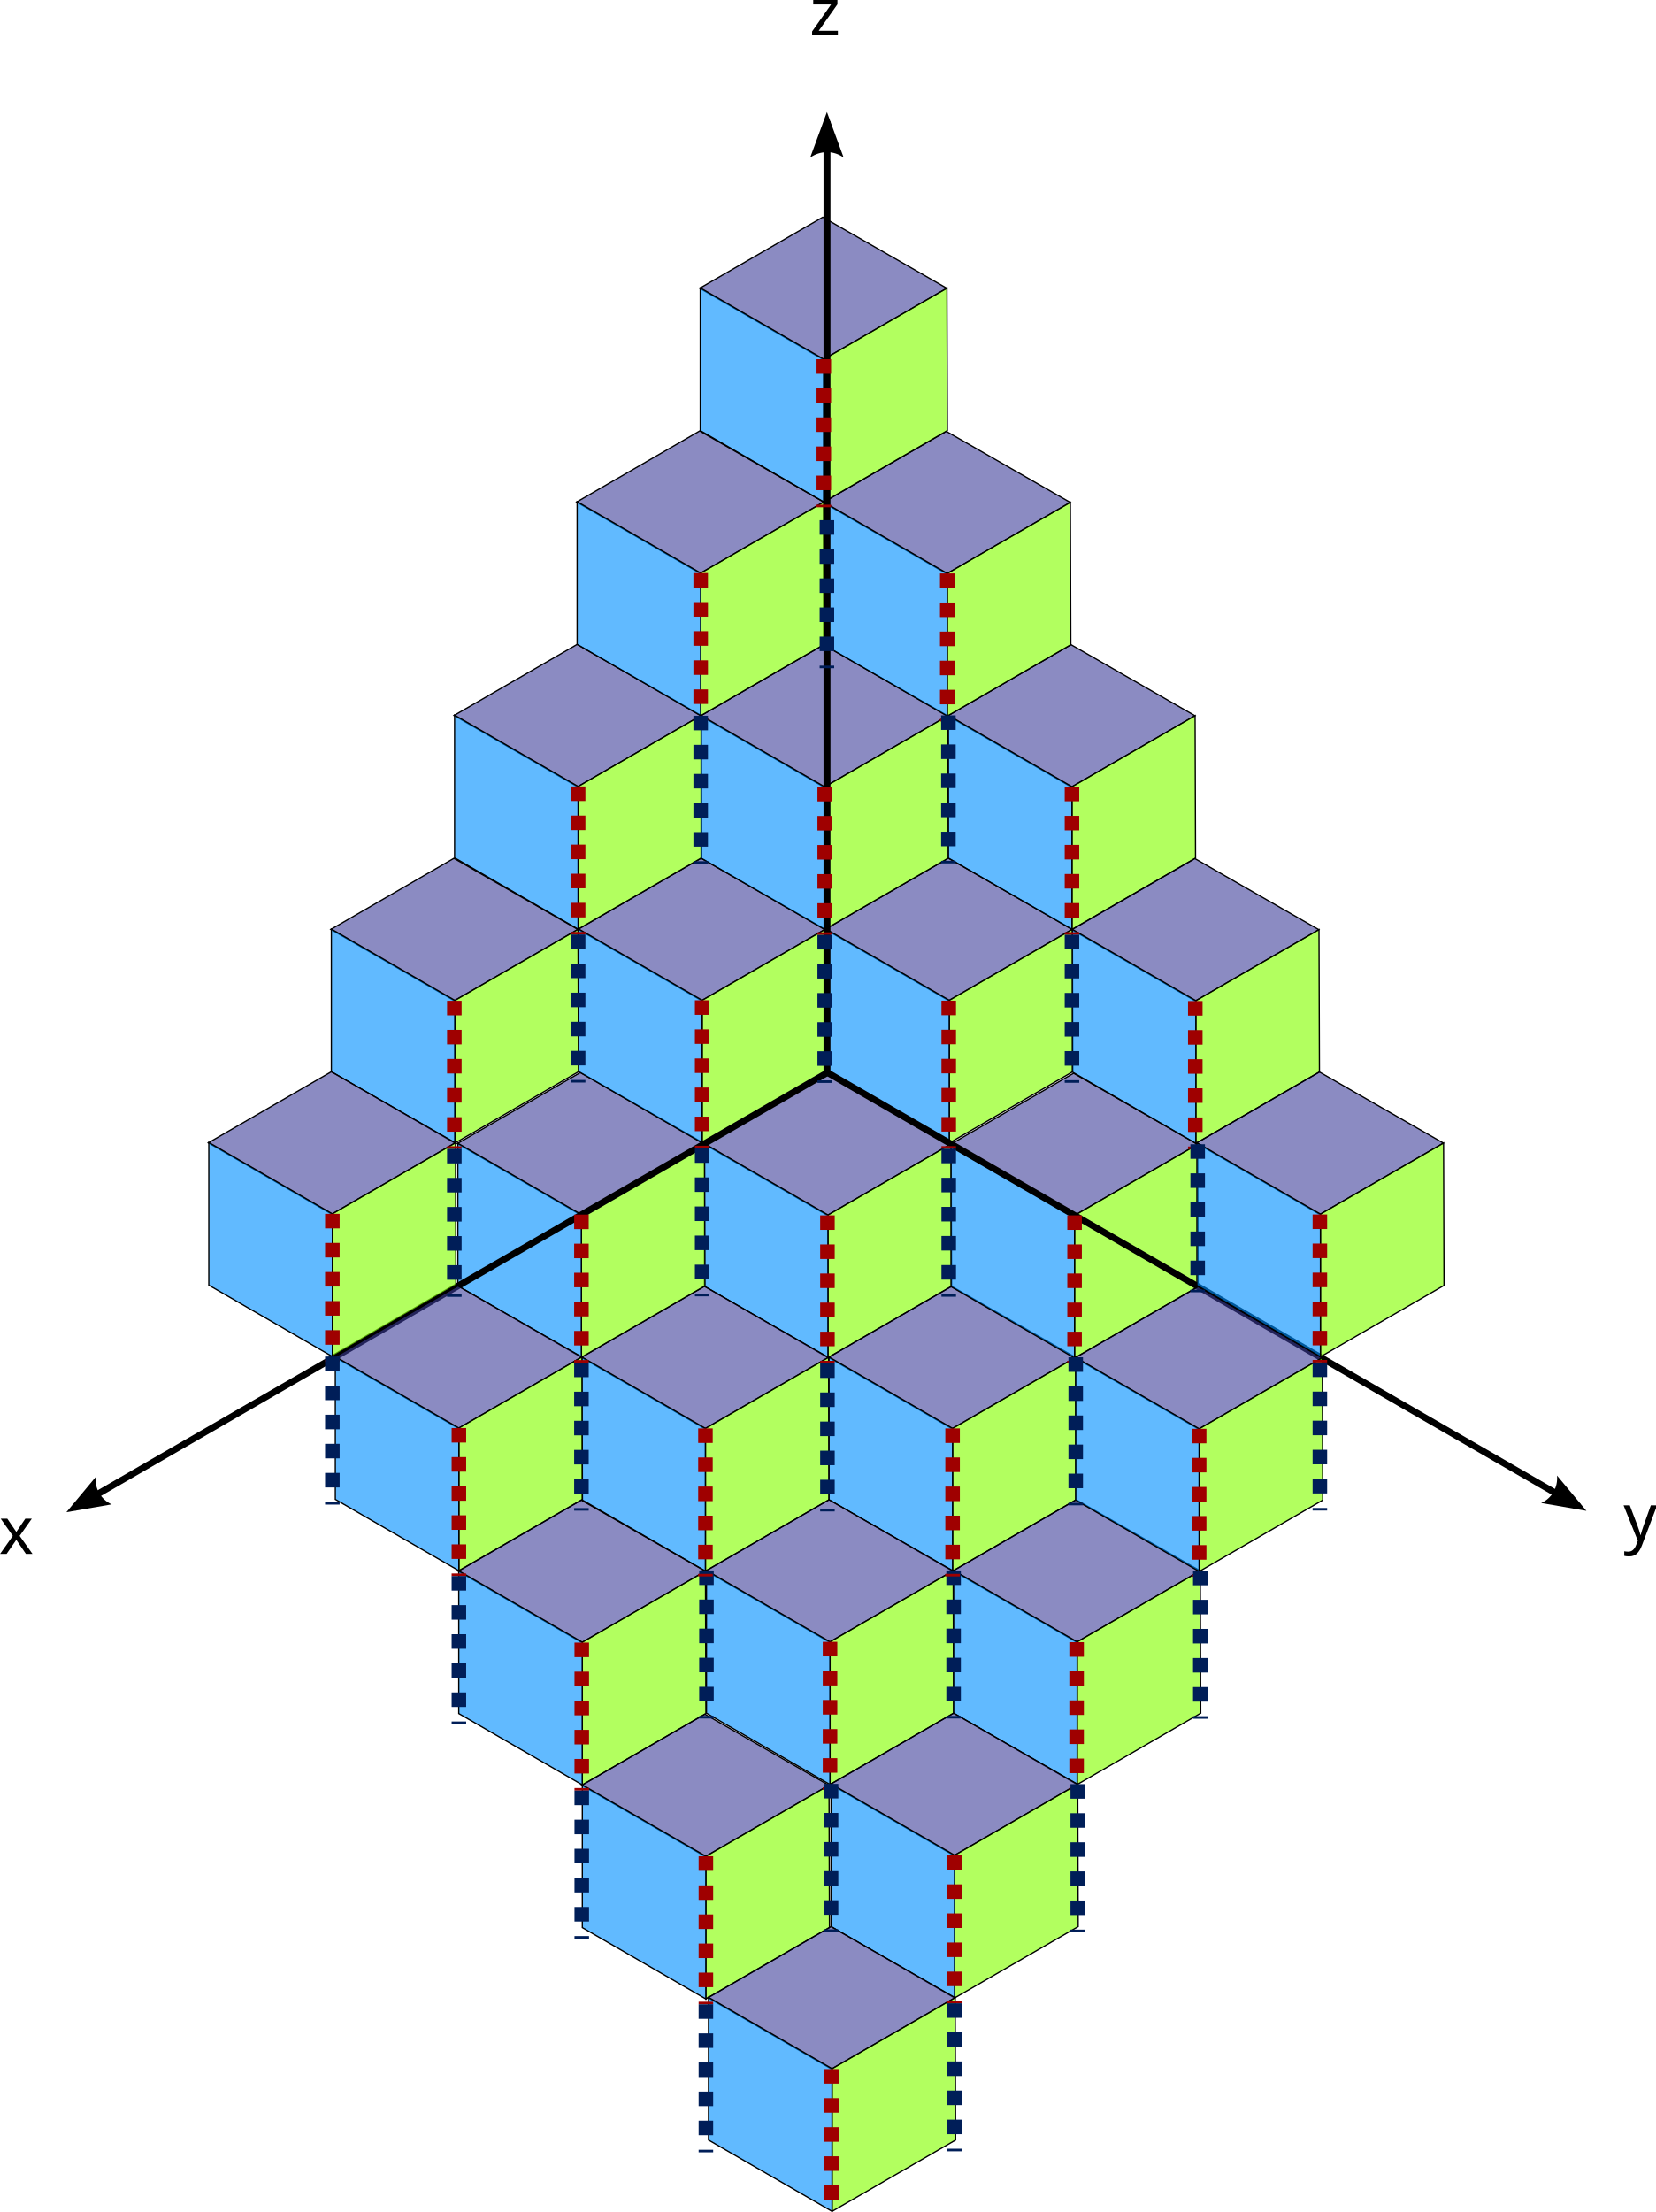
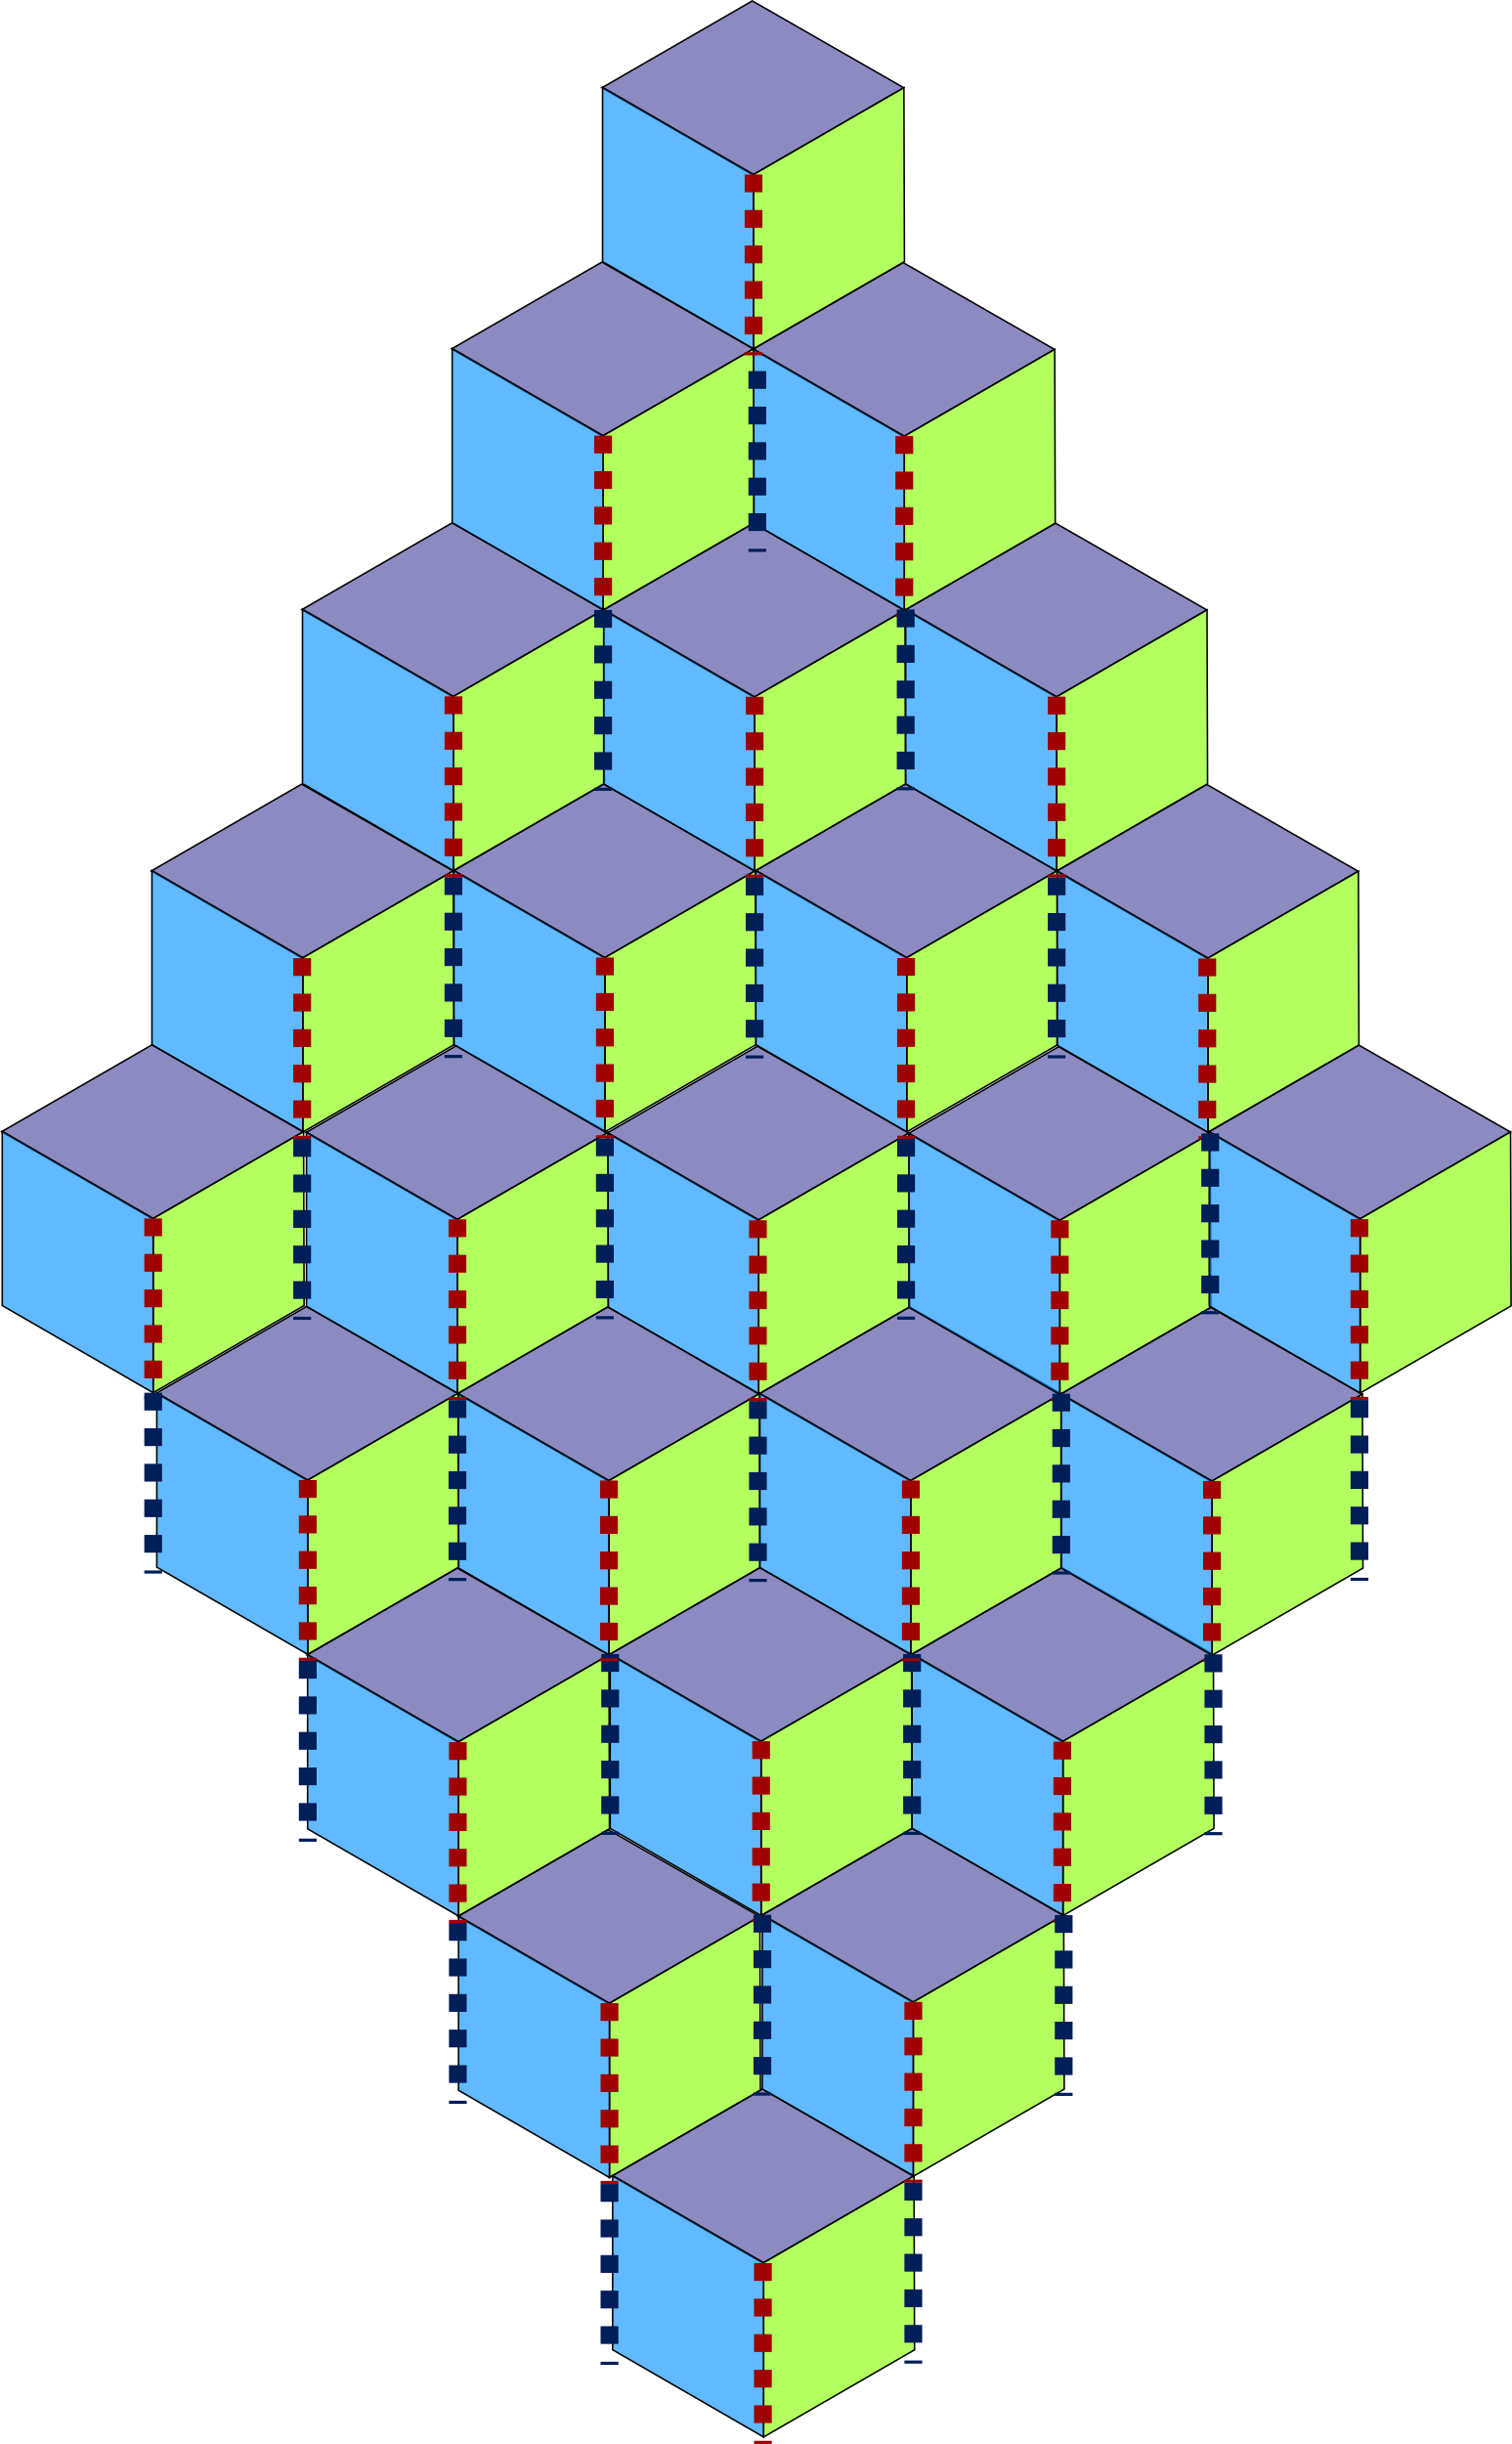
- <svg xmlns="http://www.w3.org/2000/svg" width="503.3" height="672.413" id="svg5742" version="1.1">
+ <svg xmlns="http://www.w3.org/2000/svg" width="376.327" height="608.174" id="svg5742" version="1.1">
  <defs id="defs5744">
    <marker orient="auto" refY="0" refX="0" id="Arrow2Mend" style="overflow:visible">
      <path id="path6573" style="fill-rule:evenodd;stroke-width:0.625;stroke-linejoin:round" d="M 8.719,4.034 -2.207,0.016 8.719,-4.002 c -1.745,2.372 -1.735,5.617 -6e-7,8.035 z" transform="scale(-0.6,-0.6)" />
    </marker>
    <marker orient="auto" refY="0" refX="0" id="Arrow1Lend" style="overflow:visible">
      <path id="path6549" d="M 0,0 5,-5 -12.5,0 5,5 0,0 z" style="fill-rule:evenodd;stroke:#000000;stroke-width:1pt" transform="matrix(-0.8,0,0,-0.8,-10,0)" />
    </marker>
    <marker orient="auto" refY="0" refX="0" id="Arrow2Lend" style="overflow:visible">
      <path id="path3861" style="fill-rule:evenodd;stroke-width:0.625;stroke-linejoin:round" d="M 8.719,4.034 -2.207,0.016 8.719,-4.002 c -1.745,2.372 -1.735,5.617 -6e-7,8.035 z" transform="matrix(-1.1,0,0,-1.1,-1.1,0)" />
    </marker>
    <marker orient="auto" refY="0" refX="0" id="marker5728" style="overflow:visible">
      <path id="path5730" style="fill-rule:evenodd;stroke-width:0.625;stroke-linejoin:round" d="M 8.719,4.034 -2.207,0.016 8.719,-4.002 c -1.745,2.372 -1.735,5.617 -6e-7,8.035 z" transform="matrix(-1.1,0,0,-1.1,-1.1,0)" />
    </marker>
    <marker orient="auto" refY="0" refX="0" id="marker5732" style="overflow:visible">
      <path id="path5734" style="fill-rule:evenodd;stroke-width:0.625;stroke-linejoin:round" d="M 8.719,4.034 -2.207,0.016 8.719,-4.002 c -1.745,2.372 -1.735,5.617 -6e-7,8.035 z" transform="matrix(-1.1,0,0,-1.1,-1.1,0)" />
    </marker>
  </defs>
-   <g id="layer1" transform="translate(-89.23522,-79.9743)">
+   <g id="layer1" transform="translate(-152.1639,-145.764)">
    <g id="g5785" transform="translate(-7.51089,-138.7334)">
      <path style="fill:#3b3b99;fill-opacity:0.592;stroke:#000000;stroke-width:0.383;stroke-linecap:butt;stroke-linejoin:miter;stroke-miterlimit:4;stroke-opacity:1;stroke-dasharray:none" d="m 348.191,544.851 -37.434,21.613 37.569,21.691 37.569,-21.691 z" id="path5779" />
      <path style="fill:#85ff00;fill-opacity:0.627;stroke:#000000;stroke-width:0.383;stroke-linecap:butt;stroke-linejoin:miter;stroke-miterlimit:4;stroke-opacity:1;stroke-dasharray:none" d="m 348.5,588.037 0,43.381 37.569,-21.691 -0.135,-43.303 z" id="path5781" />
      <path style="fill:#0090ff;fill-opacity:0.62;stroke:#000000;stroke-width:0.383;stroke-linecap:butt;stroke-linejoin:miter;stroke-miterlimit:4;stroke-opacity:1;stroke-dasharray:none" d="m 310.93,566.347 0,43.381 37.569,21.691 0,-43.381 z" id="path5783" />
    </g>
    <g transform="translate(-44.77138,-73.85577)" id="g5790">
      <path id="path5792" d="m 348.191,544.851 -37.434,21.613 37.569,21.691 37.569,-21.691 z" style="fill:#3b3b99;fill-opacity:0.592;stroke:#000000;stroke-width:0.383;stroke-linecap:butt;stroke-linejoin:miter;stroke-miterlimit:4;stroke-opacity:1;stroke-dasharray:none" />
      <path id="path5794" d="m 348.5,588.037 0,43.381 37.569,-21.691 -0.135,-43.303 z" style="fill:#85ff00;fill-opacity:0.627;stroke:#000000;stroke-width:0.383;stroke-linecap:butt;stroke-linejoin:miter;stroke-miterlimit:4;stroke-opacity:1;stroke-dasharray:none" />
      <path id="path5796" d="m 310.93,566.347 0,43.381 37.569,21.691 0,-43.381 z" style="fill:#0090ff;fill-opacity:0.62;stroke:#000000;stroke-width:0.383;stroke-linecap:butt;stroke-linejoin:miter;stroke-miterlimit:4;stroke-opacity:1;stroke-dasharray:none" />
    </g>
    <g id="g5798" transform="translate(-82.47617,-138.8499)">
      <path style="fill:#3b3b99;fill-opacity:0.592;stroke:#000000;stroke-width:0.383;stroke-linecap:butt;stroke-linejoin:miter;stroke-miterlimit:4;stroke-opacity:1;stroke-dasharray:none" d="m 348.191,544.851 -37.434,21.613 37.569,21.691 37.569,-21.691 z" id="path5800" />
      <path style="fill:#85ff00;fill-opacity:0.627;stroke:#000000;stroke-width:0.383;stroke-linecap:butt;stroke-linejoin:miter;stroke-miterlimit:4;stroke-opacity:1;stroke-dasharray:none" d="m 348.5,588.037 0,43.381 37.569,-21.691 -0.135,-43.303 z" id="path5802" />
      <path style="fill:#0090ff;fill-opacity:0.62;stroke:#000000;stroke-width:0.383;stroke-linecap:butt;stroke-linejoin:miter;stroke-miterlimit:4;stroke-opacity:1;stroke-dasharray:none" d="m 310.93,566.347 0,43.381 37.569,21.691 0,-43.381 z" id="path5804" />
    </g>
    <g transform="translate(30.36754,-73.85577)" id="g5806">
      <path id="path5808" d="m 348.191,544.851 -37.434,21.613 37.569,21.691 37.569,-21.691 z" style="fill:#3b3b99;fill-opacity:0.592;stroke:#000000;stroke-width:0.383;stroke-linecap:butt;stroke-linejoin:miter;stroke-miterlimit:4;stroke-opacity:1;stroke-dasharray:none" />
      <path id="path5810" d="m 348.5,588.037 0,43.381 37.569,-21.691 -0.135,-43.303 z" style="fill:#85ff00;fill-opacity:0.627;stroke:#000000;stroke-width:0.383;stroke-linecap:butt;stroke-linejoin:miter;stroke-miterlimit:4;stroke-opacity:1;stroke-dasharray:none" />
      <path id="path5812" d="m 310.93,566.347 0,43.381 37.569,21.691 0,-43.381 z" style="fill:#0090ff;fill-opacity:0.62;stroke:#000000;stroke-width:0.383;stroke-linecap:butt;stroke-linejoin:miter;stroke-miterlimit:4;stroke-opacity:1;stroke-dasharray:none" />
    </g>
    <g id="g5814" transform="translate(67.45439,-138.617)">
      <path style="fill:#3b3b99;fill-opacity:0.592;stroke:#000000;stroke-width:0.383;stroke-linecap:butt;stroke-linejoin:miter;stroke-miterlimit:4;stroke-opacity:1;stroke-dasharray:none" d="m 348.191,544.851 -37.434,21.613 37.569,21.691 37.569,-21.691 z" id="path5816" />
      <path style="fill:#85ff00;fill-opacity:0.627;stroke:#000000;stroke-width:0.383;stroke-linecap:butt;stroke-linejoin:miter;stroke-miterlimit:4;stroke-opacity:1;stroke-dasharray:none" d="m 348.5,588.037 0,43.381 37.569,-21.691 -0.135,-43.303 z" id="path5818" />
      <path style="fill:#0090ff;fill-opacity:0.62;stroke:#000000;stroke-width:0.383;stroke-linecap:butt;stroke-linejoin:miter;stroke-miterlimit:4;stroke-opacity:1;stroke-dasharray:none" d="m 310.93,566.347 0,43.381 37.569,21.691 0,-43.381 z" id="path5820" />
    </g>
    <g transform="translate(29.3655,-203.9952)" id="g5822">
      <path id="path5824" d="m 348.191,544.851 -37.434,21.613 37.569,21.691 37.569,-21.691 z" style="fill:#3b3b99;fill-opacity:0.592;stroke:#000000;stroke-width:0.383;stroke-linecap:butt;stroke-linejoin:miter;stroke-miterlimit:4;stroke-opacity:1;stroke-dasharray:none" />
      <path id="path5826" d="m 348.5,588.037 0,43.381 37.569,-21.691 -0.135,-43.303 z" style="fill:#85ff00;fill-opacity:0.627;stroke:#000000;stroke-width:0.383;stroke-linecap:butt;stroke-linejoin:miter;stroke-miterlimit:4;stroke-opacity:1;stroke-dasharray:none" />
      <path id="path5828" d="m 310.93,566.347 0,43.381 37.569,21.691 0,-43.381 z" style="fill:#0090ff;fill-opacity:0.62;stroke:#000000;stroke-width:0.383;stroke-linecap:butt;stroke-linejoin:miter;stroke-miterlimit:4;stroke-opacity:1;stroke-dasharray:none" />
    </g>
    <g id="g5830" transform="translate(-45.77341,-203.9952)">
      <path style="fill:#3b3b99;fill-opacity:0.592;stroke:#000000;stroke-width:0.383;stroke-linecap:butt;stroke-linejoin:miter;stroke-miterlimit:4;stroke-opacity:1;stroke-dasharray:none" d="m 348.191,544.851 -37.434,21.613 37.569,21.691 37.569,-21.691 z" id="path5832" />
      <path style="fill:#85ff00;fill-opacity:0.627;stroke:#000000;stroke-width:0.383;stroke-linecap:butt;stroke-linejoin:miter;stroke-miterlimit:4;stroke-opacity:1;stroke-dasharray:none" d="m 348.5,588.037 0,43.381 37.569,-21.691 -0.135,-43.303 z" id="path5834" />
      <path style="fill:#0090ff;fill-opacity:0.62;stroke:#000000;stroke-width:0.383;stroke-linecap:butt;stroke-linejoin:miter;stroke-miterlimit:4;stroke-opacity:1;stroke-dasharray:none" d="m 310.93,566.347 0,43.381 37.569,21.691 0,-43.381 z" id="path5836" />
    </g>
    <g transform="translate(-6.89295,-8.9781)" id="g5838">
      <path id="path5840" d="m 348.191,544.851 -37.434,21.613 37.569,21.691 37.569,-21.691 z" style="fill:#3b3b99;fill-opacity:0.592;stroke:#000000;stroke-width:0.383;stroke-linecap:butt;stroke-linejoin:miter;stroke-miterlimit:4;stroke-opacity:1;stroke-dasharray:none" />
      <path id="path5842" d="m 348.5,588.037 0,43.381 37.569,-21.691 -0.135,-43.303 z" style="fill:#85ff00;fill-opacity:0.627;stroke:#000000;stroke-width:0.383;stroke-linecap:butt;stroke-linejoin:miter;stroke-miterlimit:4;stroke-opacity:1;stroke-dasharray:none" />
      <path id="path5844" d="m 310.93,566.347 0,43.381 37.569,21.691 0,-43.381 z" style="fill:#0090ff;fill-opacity:0.62;stroke:#000000;stroke-width:0.383;stroke-linecap:butt;stroke-linejoin:miter;stroke-miterlimit:4;stroke-opacity:1;stroke-dasharray:none" />
    </g>
    <g id="g5846" transform="translate(68.24597,-8.9781)">
      <path style="fill:#3b3b99;fill-opacity:0.592;stroke:#000000;stroke-width:0.383;stroke-linecap:butt;stroke-linejoin:miter;stroke-miterlimit:4;stroke-opacity:1;stroke-dasharray:none" d="m 348.191,544.851 -37.434,21.613 37.569,21.691 37.569,-21.691 z" id="path5848" />
      <path style="fill:#85ff00;fill-opacity:0.627;stroke:#000000;stroke-width:0.383;stroke-linecap:butt;stroke-linejoin:miter;stroke-miterlimit:4;stroke-opacity:1;stroke-dasharray:none" d="m 348.5,588.037 0,43.381 37.569,-21.691 -0.135,-43.303 z" id="path5850" />
      <path style="fill:#0090ff;fill-opacity:0.62;stroke:#000000;stroke-width:0.383;stroke-linecap:butt;stroke-linejoin:miter;stroke-miterlimit:4;stroke-opacity:1;stroke-dasharray:none" d="m 310.93,566.347 0,43.381 37.569,21.691 0,-43.381 z" id="path5852" />
    </g>
-     <path style="fill:none;stroke:#000000;stroke-width:2;stroke-linecap:butt;stroke-linejoin:miter;stroke-miterlimit:4;stroke-opacity:1;stroke-dasharray:none;marker-end:url(#Arrow2Mend)" d="M 340.68,406.117 111.701,538.318" id="path4575" />
-     <path id="path4577" d="m 340.296,405.733 228.979,132.201" style="fill:none;stroke:#000000;stroke-width:2;stroke-linecap:butt;stroke-linejoin:miter;stroke-miterlimit:4;stroke-opacity:1;stroke-dasharray:none;marker-mid:none;marker-end:url(#Arrow2Mend)" />
    <g transform="translate(-119.7367,-73.97219)" id="g5854">
      <path id="path5856" d="m 348.191,544.851 -37.434,21.613 37.569,21.691 37.569,-21.691 z" style="fill:#3b3b99;fill-opacity:0.592;stroke:#000000;stroke-width:0.383;stroke-linecap:butt;stroke-linejoin:miter;stroke-miterlimit:4;stroke-opacity:1;stroke-dasharray:none" />
      <path id="path5858" d="m 348.5,588.037 0,43.381 37.569,-21.691 -0.135,-43.303 z" style="fill:#85ff00;fill-opacity:0.627;stroke:#000000;stroke-width:0.383;stroke-linecap:butt;stroke-linejoin:miter;stroke-miterlimit:4;stroke-opacity:1;stroke-dasharray:none" />
      <path id="path5860" d="m 310.93,566.347 0,43.381 37.569,21.691 0,-43.381 z" style="fill:#0090ff;fill-opacity:0.62;stroke:#000000;stroke-width:0.383;stroke-linecap:butt;stroke-linejoin:miter;stroke-miterlimit:4;stroke-opacity:1;stroke-dasharray:none" />
    </g>
    <g id="g5862" transform="translate(-82.20552,-8.8617)">
      <path style="fill:#3b3b99;fill-opacity:0.592;stroke:#000000;stroke-width:0.383;stroke-linecap:butt;stroke-linejoin:miter;stroke-miterlimit:4;stroke-opacity:1;stroke-dasharray:none" d="m 348.191,544.851 -37.434,21.613 37.569,21.691 37.569,-21.691 z" id="path5864" />
      <path style="fill:#85ff00;fill-opacity:0.627;stroke:#000000;stroke-width:0.383;stroke-linecap:butt;stroke-linejoin:miter;stroke-miterlimit:4;stroke-opacity:1;stroke-dasharray:none" d="m 348.5,588.037 0,43.381 37.569,-21.691 -0.135,-43.303 z" id="path5866" />
      <path style="fill:#0090ff;fill-opacity:0.62;stroke:#000000;stroke-width:0.383;stroke-linecap:butt;stroke-linejoin:miter;stroke-miterlimit:4;stroke-opacity:1;stroke-dasharray:none" d="m 310.93,566.347 0,43.381 37.569,21.691 0,-43.381 z" id="path5868" />
    </g>
    <g transform="translate(105.3328,-73.73935)" id="g5870">
      <path id="path5872" d="m 348.191,544.851 -37.434,21.613 37.569,21.691 37.569,-21.691 z" style="fill:#3b3b99;fill-opacity:0.592;stroke:#000000;stroke-width:0.383;stroke-linecap:butt;stroke-linejoin:miter;stroke-miterlimit:4;stroke-opacity:1;stroke-dasharray:none" />
      <path id="path5874" d="m 348.5,588.037 0,43.381 37.569,-21.691 -0.135,-43.303 z" style="fill:#85ff00;fill-opacity:0.627;stroke:#000000;stroke-width:0.383;stroke-linecap:butt;stroke-linejoin:miter;stroke-miterlimit:4;stroke-opacity:1;stroke-dasharray:none" />
      <path id="path5876" d="m 310.93,566.347 0,43.381 37.569,21.691 0,-43.381 z" style="fill:#0090ff;fill-opacity:0.62;stroke:#000000;stroke-width:0.383;stroke-linecap:butt;stroke-linejoin:miter;stroke-miterlimit:4;stroke-opacity:1;stroke-dasharray:none" />
    </g>
    <g id="g5894" transform="translate(-120.9506,-203.9569)">
      <path style="fill:#3b3b99;fill-opacity:0.592;stroke:#000000;stroke-width:0.383;stroke-linecap:butt;stroke-linejoin:miter;stroke-miterlimit:4;stroke-opacity:1;stroke-dasharray:none" d="m 348.191,544.851 -37.434,21.613 37.569,21.691 37.569,-21.691 z" id="path5896" />
      <path style="fill:#85ff00;fill-opacity:0.627;stroke:#000000;stroke-width:0.383;stroke-linecap:butt;stroke-linejoin:miter;stroke-miterlimit:4;stroke-opacity:1;stroke-dasharray:none" d="m 348.5,588.037 0,43.381 37.569,-21.691 -0.135,-43.303 z" id="path5898" />
      <path style="fill:#0090ff;fill-opacity:0.62;stroke:#000000;stroke-width:0.383;stroke-linecap:butt;stroke-linejoin:miter;stroke-miterlimit:4;stroke-opacity:1;stroke-dasharray:none" d="m 310.93,566.347 0,43.381 37.569,21.691 0,-43.381 z" id="path5900" />
    </g>
    <g transform="translate(-83.4782,-268.9893)" id="g5902">
      <path id="path5904" d="m 348.191,544.851 -37.434,21.613 37.569,21.691 37.569,-21.691 z" style="fill:#3b3b99;fill-opacity:0.592;stroke:#000000;stroke-width:0.383;stroke-linecap:butt;stroke-linejoin:miter;stroke-miterlimit:4;stroke-opacity:1;stroke-dasharray:none" />
      <path id="path5906" d="m 348.5,588.037 0,43.381 37.569,-21.691 -0.135,-43.303 z" style="fill:#85ff00;fill-opacity:0.627;stroke:#000000;stroke-width:0.383;stroke-linecap:butt;stroke-linejoin:miter;stroke-miterlimit:4;stroke-opacity:1;stroke-dasharray:none" />
      <path id="path5908" d="m 310.93,566.347 0,43.381 37.569,21.691 0,-43.381 z" style="fill:#0090ff;fill-opacity:0.62;stroke:#000000;stroke-width:0.383;stroke-linecap:butt;stroke-linejoin:miter;stroke-miterlimit:4;stroke-opacity:1;stroke-dasharray:none" />
    </g>
    <g id="g5910" transform="translate(-8.51292,-268.8728)">
      <path style="fill:#3b3b99;fill-opacity:0.592;stroke:#000000;stroke-width:0.383;stroke-linecap:butt;stroke-linejoin:miter;stroke-miterlimit:4;stroke-opacity:1;stroke-dasharray:none" d="m 348.191,544.851 -37.434,21.613 37.569,21.691 37.569,-21.691 z" id="path5912" />
      <path style="fill:#85ff00;fill-opacity:0.627;stroke:#000000;stroke-width:0.383;stroke-linecap:butt;stroke-linejoin:miter;stroke-miterlimit:4;stroke-opacity:1;stroke-dasharray:none" d="m 348.5,588.037 0,43.381 37.569,-21.691 -0.135,-43.303 z" id="path5914" />
      <path style="fill:#0090ff;fill-opacity:0.62;stroke:#000000;stroke-width:0.383;stroke-linecap:butt;stroke-linejoin:miter;stroke-miterlimit:4;stroke-opacity:1;stroke-dasharray:none" d="m 310.93,566.347 0,43.381 37.569,21.691 0,-43.381 z" id="path5916" />
    </g>
    <g transform="translate(66.66428,-268.9111)" id="g5918">
      <path id="path5920" d="m 348.191,544.851 -37.434,21.613 37.569,21.691 37.569,-21.691 z" style="fill:#3b3b99;fill-opacity:0.592;stroke:#000000;stroke-width:0.383;stroke-linecap:butt;stroke-linejoin:miter;stroke-miterlimit:4;stroke-opacity:1;stroke-dasharray:none" />
      <path id="path5922" d="m 348.5,588.037 0,43.381 37.569,-21.691 -0.135,-43.303 z" style="fill:#85ff00;fill-opacity:0.627;stroke:#000000;stroke-width:0.383;stroke-linecap:butt;stroke-linejoin:miter;stroke-miterlimit:4;stroke-opacity:1;stroke-dasharray:none" />
      <path id="path5924" d="m 310.93,566.347 0,43.381 37.569,21.691 0,-43.381 z" style="fill:#0090ff;fill-opacity:0.62;stroke:#000000;stroke-width:0.383;stroke-linecap:butt;stroke-linejoin:miter;stroke-miterlimit:4;stroke-opacity:1;stroke-dasharray:none" />
    </g>
    <g id="g5926" transform="translate(104.3308,-203.8787)">
      <path style="fill:#3b3b99;fill-opacity:0.592;stroke:#000000;stroke-width:0.383;stroke-linecap:butt;stroke-linejoin:miter;stroke-miterlimit:4;stroke-opacity:1;stroke-dasharray:none" d="m 348.191,544.851 -37.434,21.613 37.569,21.691 37.569,-21.691 z" id="path5928" />
      <path style="fill:#85ff00;fill-opacity:0.627;stroke:#000000;stroke-width:0.383;stroke-linecap:butt;stroke-linejoin:miter;stroke-miterlimit:4;stroke-opacity:1;stroke-dasharray:none" d="m 348.5,588.037 0,43.381 37.569,-21.691 -0.135,-43.303 z" id="path5930" />
      <path style="fill:#0090ff;fill-opacity:0.62;stroke:#000000;stroke-width:0.383;stroke-linecap:butt;stroke-linejoin:miter;stroke-miterlimit:4;stroke-opacity:1;stroke-dasharray:none" d="m 310.93,566.347 0,43.381 37.569,21.691 0,-43.381 z" id="path5932" />
    </g>
    <g transform="translate(142.2092,-139.0011)" id="g5934">
      <path id="path5936" d="m 348.191,544.851 -37.434,21.613 37.569,21.691 37.569,-21.691 z" style="fill:#3b3b99;fill-opacity:0.592;stroke:#000000;stroke-width:0.383;stroke-linecap:butt;stroke-linejoin:miter;stroke-miterlimit:4;stroke-opacity:1;stroke-dasharray:none" />
      <path id="path5938" d="m 348.5,588.037 0,43.381 37.569,-21.691 -0.135,-43.303 z" style="fill:#85ff00;fill-opacity:0.627;stroke:#000000;stroke-width:0.383;stroke-linecap:butt;stroke-linejoin:miter;stroke-miterlimit:4;stroke-opacity:1;stroke-dasharray:none" />
      <path id="path5940" d="m 310.93,566.347 0,43.381 37.569,21.691 0,-43.381 z" style="fill:#0090ff;fill-opacity:0.62;stroke:#000000;stroke-width:0.383;stroke-linecap:butt;stroke-linejoin:miter;stroke-miterlimit:4;stroke-opacity:1;stroke-dasharray:none" />
    </g>
    <g id="g5942" transform="translate(-158.2111,-139.0792)">
      <path style="fill:#3b3b99;fill-opacity:0.592;stroke:#000000;stroke-width:0.383;stroke-linecap:butt;stroke-linejoin:miter;stroke-miterlimit:4;stroke-opacity:1;stroke-dasharray:none" d="m 348.191,544.851 -37.434,21.613 37.569,21.691 37.569,-21.691 z" id="path5944" />
      <path style="fill:#85ff00;fill-opacity:0.627;stroke:#000000;stroke-width:0.383;stroke-linecap:butt;stroke-linejoin:miter;stroke-miterlimit:4;stroke-opacity:1;stroke-dasharray:none" d="m 348.5,588.037 0,43.381 37.569,-21.691 -0.135,-43.303 z" id="path5946" />
      <path style="fill:#0090ff;fill-opacity:0.62;stroke:#000000;stroke-width:0.383;stroke-linecap:butt;stroke-linejoin:miter;stroke-miterlimit:4;stroke-opacity:1;stroke-dasharray:none" d="m 310.93,566.347 0,43.381 37.569,21.691 0,-43.381 z" id="path5948" />
    </g>
    <g transform="translate(-44.63609,56.21053)" id="g5950">
      <path id="path5952" d="m 348.191,544.851 -37.434,21.613 37.569,21.691 37.569,-21.691 z" style="fill:#3b3b99;fill-opacity:0.592;stroke:#000000;stroke-width:0.383;stroke-linecap:butt;stroke-linejoin:miter;stroke-miterlimit:4;stroke-opacity:1;stroke-dasharray:none" />
      <path id="path5954" d="m 348.5,588.037 0,43.381 37.569,-21.691 -0.135,-43.303 z" style="fill:#85ff00;fill-opacity:0.627;stroke:#000000;stroke-width:0.383;stroke-linecap:butt;stroke-linejoin:miter;stroke-miterlimit:4;stroke-opacity:1;stroke-dasharray:none" />
      <path id="path5956" d="m 310.93,566.347 0,43.381 37.569,21.691 0,-43.381 z" style="fill:#0090ff;fill-opacity:0.62;stroke:#000000;stroke-width:0.383;stroke-linecap:butt;stroke-linejoin:miter;stroke-miterlimit:4;stroke-opacity:1;stroke-dasharray:none" />
    </g>
    <g id="g5958" transform="translate(30.98548,55.89957)">
      <path style="fill:#3b3b99;fill-opacity:0.592;stroke:#000000;stroke-width:0.383;stroke-linecap:butt;stroke-linejoin:miter;stroke-miterlimit:4;stroke-opacity:1;stroke-dasharray:none" d="m 348.191,544.851 -37.434,21.613 37.569,21.691 37.569,-21.691 z" id="path5960" />
      <path style="fill:#85ff00;fill-opacity:0.627;stroke:#000000;stroke-width:0.383;stroke-linecap:butt;stroke-linejoin:miter;stroke-miterlimit:4;stroke-opacity:1;stroke-dasharray:none" d="m 348.5,588.037 0,43.381 37.569,-21.691 -0.135,-43.303 z" id="path5962" />
      <path style="fill:#0090ff;fill-opacity:0.62;stroke:#000000;stroke-width:0.383;stroke-linecap:butt;stroke-linejoin:miter;stroke-miterlimit:4;stroke-opacity:1;stroke-dasharray:none" d="m 310.93,566.347 0,43.381 37.569,21.691 0,-43.381 z" id="path5964" />
    </g>
    <g transform="translate(-6.27501,120.7772)" id="g5966">
      <path id="path5968" d="m 348.191,544.851 -37.434,21.613 37.569,21.691 37.569,-21.691 z" style="fill:#3b3b99;fill-opacity:0.592;stroke:#000000;stroke-width:0.383;stroke-linecap:butt;stroke-linejoin:miter;stroke-miterlimit:4;stroke-opacity:1;stroke-dasharray:none" />
      <path id="path5970" d="m 348.5,588.037 0,43.381 37.569,-21.691 -0.135,-43.303 z" style="fill:#85ff00;fill-opacity:0.627;stroke:#000000;stroke-width:0.383;stroke-linecap:butt;stroke-linejoin:miter;stroke-miterlimit:4;stroke-opacity:1;stroke-dasharray:none" />
      <path id="path5972" d="m 310.93,566.347 0,43.381 37.569,21.691 0,-43.381 z" style="fill:#0090ff;fill-opacity:0.62;stroke:#000000;stroke-width:0.383;stroke-linecap:butt;stroke-linejoin:miter;stroke-miterlimit:4;stroke-opacity:1;stroke-dasharray:none" />
    </g>
    <g transform="translate(28.74757,-333.7505)" id="g5974">
      <path id="path5976" d="m 348.191,544.851 -37.434,21.613 37.569,21.691 37.569,-21.691 z" style="fill:#3b3b99;fill-opacity:0.592;stroke:#000000;stroke-width:0.383;stroke-linecap:butt;stroke-linejoin:miter;stroke-miterlimit:4;stroke-opacity:1;stroke-dasharray:none" />
      <path id="path5978" d="m 348.5,588.037 0,43.381 37.569,-21.691 -0.135,-43.303 z" style="fill:#85ff00;fill-opacity:0.627;stroke:#000000;stroke-width:0.383;stroke-linecap:butt;stroke-linejoin:miter;stroke-miterlimit:4;stroke-opacity:1;stroke-dasharray:none" />
      <path id="path5980" d="m 310.93,566.347 0,43.381 37.569,21.691 0,-43.381 z" style="fill:#0090ff;fill-opacity:0.62;stroke:#000000;stroke-width:0.383;stroke-linecap:butt;stroke-linejoin:miter;stroke-miterlimit:4;stroke-opacity:1;stroke-dasharray:none" />
    </g>
    <g id="g5982" transform="translate(-46.21771,-333.8669)">
      <path style="fill:#3b3b99;fill-opacity:0.592;stroke:#000000;stroke-width:0.383;stroke-linecap:butt;stroke-linejoin:miter;stroke-miterlimit:4;stroke-opacity:1;stroke-dasharray:none" d="m 348.191,544.851 -37.434,21.613 37.569,21.691 37.569,-21.691 z" id="path5984" />
      <path style="fill:#85ff00;fill-opacity:0.627;stroke:#000000;stroke-width:0.383;stroke-linecap:butt;stroke-linejoin:miter;stroke-miterlimit:4;stroke-opacity:1;stroke-dasharray:none" d="m 348.5,588.037 0,43.381 37.569,-21.691 -0.135,-43.303 z" id="path5986" />
      <path style="fill:#0090ff;fill-opacity:0.62;stroke:#000000;stroke-width:0.383;stroke-linecap:butt;stroke-linejoin:miter;stroke-miterlimit:4;stroke-opacity:1;stroke-dasharray:none" d="m 310.93,566.347 0,43.381 37.569,21.691 0,-43.381 z" id="path5988" />
    </g>
    <g transform="translate(-8.78357,-398.861)" id="g5990">
      <path id="path5992" d="m 348.191,544.851 -37.434,21.613 37.569,21.691 37.569,-21.691 z" style="fill:#3b3b99;fill-opacity:0.592;stroke:#000000;stroke-width:0.383;stroke-linecap:butt;stroke-linejoin:miter;stroke-miterlimit:4;stroke-opacity:1;stroke-dasharray:none" />
      <path id="path5994" d="m 348.5,588.037 0,43.381 37.569,-21.691 -0.135,-43.303 z" style="fill:#85ff00;fill-opacity:0.627;stroke:#000000;stroke-width:0.383;stroke-linecap:butt;stroke-linejoin:miter;stroke-miterlimit:4;stroke-opacity:1;stroke-dasharray:none" />
      <path id="path5996" d="m 310.93,566.347 0,43.381 37.569,21.691 0,-43.381 z" style="fill:#0090ff;fill-opacity:0.62;stroke:#000000;stroke-width:0.383;stroke-linecap:butt;stroke-linejoin:miter;stroke-miterlimit:4;stroke-opacity:1;stroke-dasharray:none" />
    </g>
-     <path style="fill:none;stroke:#000000;stroke-width:2.112;stroke-linecap:butt;stroke-linejoin:miter;stroke-miterlimit:4;stroke-opacity:1;stroke-dasharray:none;marker-end:url(#Arrow2Mend)" d="m 340.68,406.117 0,-289.283" id="path6540" />
-     <text xml:space="preserve" style="font-size:20px;font-style:normal;font-weight:normal;line-height:125%;letter-spacing:0px;word-spacing:0px;fill:#000000;fill-opacity:1;stroke:none;font-family:Sans" x="88.893" y="552.337" id="text7564">
-       <tspan id="tspan7566" x="88.893" y="552.337">x</tspan>
-     </text>
-     <text xml:space="preserve" style="font-size:20px;font-style:normal;font-weight:normal;line-height:125%;letter-spacing:0px;word-spacing:0px;fill:#000000;fill-opacity:1;stroke:none;font-family:Sans" x="582.858" y="548.296" id="text7568">
-       <tspan id="tspan7570" x="582.858" y="548.296">y</tspan>
-     </text>
-     <text xml:space="preserve" style="font-size:20px;font-style:normal;font-weight:normal;line-height:125%;letter-spacing:0px;word-spacing:0px;fill:#000000;fill-opacity:1;stroke:none;font-family:Sans" x="335.371" y="90.697" id="text7572">
-       <tspan id="tspan7574" x="335.371" y="90.697">z</tspan>
-     </text>
    <path style="fill:#3b3b99;fill-opacity:0.592;stroke:#000000;stroke-width:0.383;stroke-linecap:butt;stroke-linejoin:miter;stroke-miterlimit:4;stroke-opacity:1;stroke-dasharray:none" d="m 235.36,-85.651 -37.434,21.613 37.569,21.691 37.569,-21.691 z" id="path4330" />
    <path style="fill:#85ff00;fill-opacity:0.627;stroke:#000000;stroke-width:0.383;stroke-linecap:butt;stroke-linejoin:miter;stroke-miterlimit:4;stroke-opacity:1;stroke-dasharray:none" d="m 235.669,-42.464 0,43.381 37.569,-21.691 -0.135,-43.303 z" id="path4338" />
    <path style="fill:#0090ff;fill-opacity:0.62;stroke:#000000;stroke-width:0.383;stroke-linecap:butt;stroke-linejoin:miter;stroke-miterlimit:4;stroke-opacity:1;stroke-dasharray:none" d="m 198.099,-64.155 0,43.382 37.569,21.691 0,-43.381 z" id="path4340" />
    <path style="fill:none;stroke:#000000;stroke-width:1px;stroke-linecap:butt;stroke-linejoin:miter;stroke-opacity:1" d="m 1436.608,-414.612 0,120 -120,0 0,-120 120,0" id="path7921" />
    <path id="path7923" d="m 273.103,-107.458 0,43.382 37.569,21.691 0,-43.381 z" style="fill:#0090ff;fill-opacity:0.62;stroke:#000000;stroke-width:0.383;stroke-linecap:butt;stroke-linejoin:miter;stroke-miterlimit:4;stroke-opacity:1;stroke-dasharray:none" />
    <path style="fill:none;stroke:#9f0000;stroke-width:4.422;stroke-linecap:butt;stroke-linejoin:miter;stroke-miterlimit:4;stroke-opacity:1;stroke-dasharray:4.422, 4.422;stroke-dashoffset:0" d="m 340.815,449.42 0,45" id="path7925" />
    <path id="path7927" d="m 722.079,-325.539 0,60" style="fill:none;stroke:#9f0000;stroke-width:3.89;stroke-linecap:butt;stroke-linejoin:miter;stroke-miterlimit:4;stroke-opacity:1;stroke-dasharray:3.89, 3.89;stroke-dashoffset:0" />
    <path style="fill:none;stroke:#001e58;stroke-width:3.89;stroke-linecap:butt;stroke-linejoin:miter;stroke-miterlimit:4;stroke-opacity:1;stroke-dasharray:3.89, 3.89;stroke-dashoffset:0" d="m 1115.812,-398.064 0,60" id="path7929" />
    <path id="path7931" d="m 689.585,-131.166 0,45" style="fill:none;stroke:#001e58;stroke-width:4.422;stroke-linecap:butt;stroke-linejoin:miter;stroke-miterlimit:4;stroke-opacity:1;stroke-dasharray:4.422, 4.422;stroke-dashoffset:0" />
    <path id="path7952" d="m 341.607,579.059 0,45" style="fill:none;stroke:#9f0000;stroke-width:4.422;stroke-linecap:butt;stroke-linejoin:miter;stroke-miterlimit:4;stroke-opacity:1;stroke-dasharray:4.422, 4.422;stroke-dashoffset:0" />
    <path style="fill:none;stroke:#9f0000;stroke-width:4.422;stroke-linecap:butt;stroke-linejoin:miter;stroke-miterlimit:4;stroke-opacity:1;stroke-dasharray:4.422, 4.422;stroke-dashoffset:0" d="m 415.954,449.42 0,45" id="path7954" />
    <path id="path7956" d="m 266.023,449.188 0,45" style="fill:none;stroke:#9f0000;stroke-width:4.422;stroke-linecap:butt;stroke-linejoin:miter;stroke-miterlimit:4;stroke-opacity:1;stroke-dasharray:4.422, 4.422;stroke-dashoffset:0" />
    <path style="fill:none;stroke:#9f0000;stroke-width:4.422;stroke-linecap:butt;stroke-linejoin:miter;stroke-miterlimit:4;stroke-opacity:1;stroke-dasharray:4.422, 4.422;stroke-dashoffset:0" d="m 190.289,448.958 0,45" id="path7958" />
    <path id="path7960" d="m 490.535,449.153 0,45" style="fill:none;stroke:#9f0000;stroke-width:4.422;stroke-linecap:butt;stroke-linejoin:miter;stroke-miterlimit:4;stroke-opacity:1;stroke-dasharray:4.422, 4.422;stroke-dashoffset:0" />
    <path style="fill:none;stroke:#9f0000;stroke-width:4.422;stroke-linecap:butt;stroke-linejoin:miter;stroke-miterlimit:4;stroke-opacity:1;stroke-dasharray:4.422, 4.422;stroke-dashoffset:0" d="m 416.572,579.176 0,45" id="path7962" />
    <path id="path7964" d="m 266.121,579.292 0,45" style="fill:none;stroke:#9f0000;stroke-width:4.422;stroke-linecap:butt;stroke-linejoin:miter;stroke-miterlimit:4;stroke-opacity:1;stroke-dasharray:4.422, 4.422;stroke-dashoffset:0" />
    <path style="fill:none;stroke:#9f0000;stroke-width:4.422;stroke-linecap:butt;stroke-linejoin:miter;stroke-miterlimit:4;stroke-opacity:1;stroke-dasharray:4.422, 4.422;stroke-dashoffset:0" d="m 342.051,708.931 0,45" id="path7966" />
    <path style="fill:none;stroke:#9f0000;stroke-width:4.422;stroke-linecap:butt;stroke-linejoin:miter;stroke-miterlimit:4;stroke-opacity:1;stroke-dasharray:4.422, 4.422;stroke-dashoffset:0" d="m 452.657,384.275 0,45" id="path7968" />
    <path id="path7970" d="m 377.692,384.159 0,45" style="fill:none;stroke:#9f0000;stroke-width:4.422;stroke-linecap:butt;stroke-linejoin:miter;stroke-miterlimit:4;stroke-opacity:1;stroke-dasharray:4.422, 4.422;stroke-dashoffset:0" />
    <path style="fill:none;stroke:#9f0000;stroke-width:4.422;stroke-linecap:butt;stroke-linejoin:miter;stroke-miterlimit:4;stroke-opacity:1;stroke-dasharray:4.422, 4.422;stroke-dashoffset:0" d="m 302.726,384.042 0,45" id="path7972" />
    <path id="path7976" d="m 227.375,384.197 0,45" style="fill:none;stroke:#9f0000;stroke-width:4.422;stroke-linecap:butt;stroke-linejoin:miter;stroke-miterlimit:4;stroke-opacity:1;stroke-dasharray:4.422, 4.422;stroke-dashoffset:0" />
    <path style="fill:none;stroke:#9f0000;stroke-width:4.422;stroke-linecap:butt;stroke-linejoin:miter;stroke-miterlimit:4;stroke-opacity:1;stroke-dasharray:4.422, 4.422;stroke-dashoffset:0" d="m 265.021,319.048 0,45" id="path7978" />
    <path id="path7980" d="m 339.987,319.165 0,45" style="fill:none;stroke:#9f0000;stroke-width:4.422;stroke-linecap:butt;stroke-linejoin:miter;stroke-miterlimit:4;stroke-opacity:1;stroke-dasharray:4.422, 4.422;stroke-dashoffset:0" />
    <path style="fill:none;stroke:#9f0000;stroke-width:4.422;stroke-linecap:butt;stroke-linejoin:miter;stroke-miterlimit:4;stroke-opacity:1;stroke-dasharray:4.422, 4.422;stroke-dashoffset:0" d="m 415.164,319.126 0,45" id="path7982" />
    <path id="path7984" d="m 377.247,254.287 0,45" style="fill:none;stroke:#9f0000;stroke-width:4.422;stroke-linecap:butt;stroke-linejoin:miter;stroke-miterlimit:4;stroke-opacity:1;stroke-dasharray:4.422, 4.422;stroke-dashoffset:0" />
    <path style="fill:none;stroke:#9f0000;stroke-width:4.422;stroke-linecap:butt;stroke-linejoin:miter;stroke-miterlimit:4;stroke-opacity:1;stroke-dasharray:4.422, 4.422;stroke-dashoffset:0" d="m 302.282,254.171 0,45" id="path7986" />
    <path id="path7988" d="m 339.716,189.176 0,45" style="fill:none;stroke:#9f0000;stroke-width:4.422;stroke-linecap:butt;stroke-linejoin:miter;stroke-miterlimit:4;stroke-opacity:1;stroke-dasharray:4.422, 4.422;stroke-dashoffset:0" />
    <path style="fill:none;stroke:#001e58;stroke-width:4.422;stroke-linecap:butt;stroke-linejoin:miter;stroke-miterlimit:4;stroke-opacity:1;stroke-dasharray:4.422, 4.422;stroke-dashoffset:0" d="m 340.659,238.105 0,45" id="path7990" />
    <path id="path7992" d="m 339.987,364.165 0,45" style="fill:none;stroke:#001e58;stroke-width:4.422;stroke-linecap:butt;stroke-linejoin:miter;stroke-miterlimit:4;stroke-opacity:1;stroke-dasharray:4.422, 4.422;stroke-dashoffset:0" />
    <path style="fill:none;stroke:#001e58;stroke-width:4.422;stroke-linecap:butt;stroke-linejoin:miter;stroke-miterlimit:4;stroke-opacity:1;stroke-dasharray:4.422, 4.422;stroke-dashoffset:0" d="m 302.282,297.552 0,45" id="path7994" />
    <path id="path7996" d="m 265.021,364.048 0,45" style="fill:none;stroke:#001e58;stroke-width:4.422;stroke-linecap:butt;stroke-linejoin:miter;stroke-miterlimit:4;stroke-opacity:1;stroke-dasharray:4.422, 4.422;stroke-dashoffset:0" />
    <path style="fill:none;stroke:#001e58;stroke-width:4.422;stroke-linecap:butt;stroke-linejoin:miter;stroke-miterlimit:4;stroke-opacity:1;stroke-dasharray:4.422, 4.422;stroke-dashoffset:0" d="m 415.164,364.126 0,45" id="path7998" />
    <path id="path8000" d="m 377.594,297.436 0,45" style="fill:none;stroke:#001e58;stroke-width:4.422;stroke-linecap:butt;stroke-linejoin:miter;stroke-miterlimit:4;stroke-opacity:1;stroke-dasharray:4.422, 4.422;stroke-dashoffset:0" />
    <path style="fill:none;stroke:#001e58;stroke-width:4.422;stroke-linecap:butt;stroke-linejoin:miter;stroke-miterlimit:4;stroke-opacity:1;stroke-dasharray:4.422, 4.422;stroke-dashoffset:0" d="m 377.692,429.159 0,45" id="path8002" />
    <path id="path8004" d="m 302.726,429.042 0,45" style="fill:none;stroke:#001e58;stroke-width:4.422;stroke-linecap:butt;stroke-linejoin:miter;stroke-miterlimit:4;stroke-opacity:1;stroke-dasharray:4.422, 4.422;stroke-dashoffset:0" />
    <path style="fill:none;stroke:#001e58;stroke-width:4.422;stroke-linecap:butt;stroke-linejoin:miter;stroke-miterlimit:4;stroke-opacity:1;stroke-dasharray:4.422, 4.422;stroke-dashoffset:0" d="m 227.375,429.197 0,45" id="path8006" />
    <path id="path8008" d="m 266.023,494.188 0,45" style="fill:none;stroke:#001e58;stroke-width:4.422;stroke-linecap:butt;stroke-linejoin:miter;stroke-miterlimit:4;stroke-opacity:1;stroke-dasharray:4.422, 4.422;stroke-dashoffset:0" />
    <path style="fill:none;stroke:#001e58;stroke-width:4.422;stroke-linecap:butt;stroke-linejoin:miter;stroke-miterlimit:4;stroke-opacity:1;stroke-dasharray:4.422, 4.422;stroke-dashoffset:0" d="m 340.815,494.42 0,45" id="path8010" />
    <path id="path8012" d="m 416.301,492.569 0,45" style="fill:none;stroke:#001e58;stroke-width:4.422;stroke-linecap:butt;stroke-linejoin:miter;stroke-miterlimit:4;stroke-opacity:1;stroke-dasharray:4.422, 4.422;stroke-dashoffset:0" />
    <path style="fill:none;stroke:#001e58;stroke-width:4.422;stroke-linecap:butt;stroke-linejoin:miter;stroke-miterlimit:4;stroke-opacity:1;stroke-dasharray:4.422, 4.422;stroke-dashoffset:0" d="m 490.535,494.153 0,45" id="path8014" />
    <path id="path8016" d="m 304.037,557.369 0,45" style="fill:none;stroke:#001e58;stroke-width:4.422;stroke-linecap:butt;stroke-linejoin:miter;stroke-miterlimit:4;stroke-opacity:1;stroke-dasharray:4.422, 4.422;stroke-dashoffset:0" />
    <path style="fill:none;stroke:#001e58;stroke-width:4.422;stroke-linecap:butt;stroke-linejoin:miter;stroke-miterlimit:4;stroke-opacity:1;stroke-dasharray:4.422, 4.422;stroke-dashoffset:0" d="m 379.176,557.369 0,45" id="path8018" />
    <path id="path8020" d="m 190.289,492.34 0,45" style="fill:none;stroke:#001e58;stroke-width:4.422;stroke-linecap:butt;stroke-linejoin:miter;stroke-miterlimit:4;stroke-opacity:1;stroke-dasharray:4.422, 4.422;stroke-dashoffset:0" />
    <path style="fill:none;stroke:#001e58;stroke-width:4.422;stroke-linecap:butt;stroke-linejoin:miter;stroke-miterlimit:4;stroke-opacity:1;stroke-dasharray:4.422, 4.422;stroke-dashoffset:0" d="m 266.121,624.292 0,45" id="path8022" />
    <path id="path8024" d="m 341.916,622.246 0,45" style="fill:none;stroke:#001e58;stroke-width:4.422;stroke-linecap:butt;stroke-linejoin:miter;stroke-miterlimit:4;stroke-opacity:1;stroke-dasharray:4.422, 4.422;stroke-dashoffset:0" />
    <path style="fill:none;stroke:#001e58;stroke-width:4.422;stroke-linecap:butt;stroke-linejoin:miter;stroke-miterlimit:4;stroke-opacity:1;stroke-dasharray:4.422, 4.422;stroke-dashoffset:0" d="m 416.919,622.324 0,45" id="path8026" />
    <path id="path8028" d="m 228.763,514.065 0,45" style="fill:none;stroke:#9f0000;stroke-width:4.422;stroke-linecap:butt;stroke-linejoin:miter;stroke-miterlimit:4;stroke-opacity:1;stroke-dasharray:4.422, 4.422;stroke-dashoffset:0" />
    <path style="fill:none;stroke:#9f0000;stroke-width:4.422;stroke-linecap:butt;stroke-linejoin:miter;stroke-miterlimit:4;stroke-opacity:1;stroke-dasharray:4.422, 4.422;stroke-dashoffset:0" d="m 303.728,514.182 0,45" id="path8030" />
    <path id="path8032" d="m 378.867,514.182 0,45" style="fill:none;stroke:#9f0000;stroke-width:4.422;stroke-linecap:butt;stroke-linejoin:miter;stroke-miterlimit:4;stroke-opacity:1;stroke-dasharray:4.422, 4.422;stroke-dashoffset:0" />
    <path style="fill:none;stroke:#9f0000;stroke-width:4.422;stroke-linecap:butt;stroke-linejoin:miter;stroke-miterlimit:4;stroke-opacity:1;stroke-dasharray:4.422, 4.422;stroke-dashoffset:0" d="m 453.832,514.298 0,45" id="path8034" />
    <path id="path8036" d="m 454.18,557.447 0,45" style="fill:none;stroke:#001e58;stroke-width:4.422;stroke-linecap:butt;stroke-linejoin:miter;stroke-miterlimit:4;stroke-opacity:1;stroke-dasharray:4.422, 4.422;stroke-dashoffset:0" />
    <path style="fill:none;stroke:#001e58;stroke-width:4.422;stroke-linecap:butt;stroke-linejoin:miter;stroke-miterlimit:4;stroke-opacity:1;stroke-dasharray:4.422, 4.422;stroke-dashoffset:0" d="m 228.763,559.065 0,45" id="path8038" />
    <path style="fill:none;stroke:#9f0000;stroke-width:4.422;stroke-linecap:butt;stroke-linejoin:miter;stroke-miterlimit:4;stroke-opacity:1;stroke-dasharray:4.422, 4.422;stroke-dashoffset:0" d="m 303.864,644.248 0,45" id="path8040" />
    <path id="path8042" d="m 379.485,643.937 0,45" style="fill:none;stroke:#9f0000;stroke-width:4.422;stroke-linecap:butt;stroke-linejoin:miter;stroke-miterlimit:4;stroke-opacity:1;stroke-dasharray:4.422, 4.422;stroke-dashoffset:0" />
    <path id="path8044" d="m 303.864,689.248 0,45" style="fill:none;stroke:#001e58;stroke-width:4.422;stroke-linecap:butt;stroke-linejoin:miter;stroke-miterlimit:4;stroke-opacity:1;stroke-dasharray:4.422, 4.422;stroke-dashoffset:0" />
    <path style="fill:none;stroke:#001e58;stroke-width:4.422;stroke-linecap:butt;stroke-linejoin:miter;stroke-miterlimit:4;stroke-opacity:1;stroke-dasharray:4.422, 4.422;stroke-dashoffset:0" d="m 379.485,688.937 0,45" id="path8046" />
    <path id="path8048" d="m 453.388,427.808 0,45" style="fill:none;stroke:#001e58;stroke-width:4.422;stroke-linecap:butt;stroke-linejoin:miter;stroke-miterlimit:4;stroke-opacity:1;stroke-dasharray:4.422, 4.422;stroke-dashoffset:0" />
    <g id="g8365" transform="translate(-214.9605,-140.0071)">
      <path style="fill:none;stroke:#001e58;stroke-width:3.89;stroke-linecap:butt;stroke-linejoin:miter;stroke-miterlimit:4;stroke-opacity:1;stroke-dasharray:3.89, 3.89;stroke-dashoffset:0" d="m 1141.569,-161.589 -60,0" id="path8361" />
      <path style="fill:none;stroke:#001e58;stroke-width:3.89;stroke-linecap:butt;stroke-linejoin:miter;stroke-miterlimit:4;stroke-opacity:1;stroke-dasharray:3.89, 3.89;stroke-dashoffset:0" d="m 1141.569,-161.589 0,60" id="path8363" />
    </g>
    <path id="path8423" d="m 1563.005,-373.721 -60,0" style="fill:none;stroke:#001e58;stroke-width:3.89;stroke-linecap:butt;stroke-linejoin:miter;stroke-miterlimit:4;stroke-opacity:1;stroke-dasharray:3.89, 3.89;stroke-dashoffset:0" />
    <path style="fill:none;stroke:#001e58;stroke-width:3.89;stroke-linecap:butt;stroke-linejoin:miter;stroke-miterlimit:4;stroke-opacity:1;stroke-dasharray:3.89, 3.89;stroke-dashoffset:0" d="m 1952.623,-145.1 0,60" id="path8431" />
  </g>
</svg>
